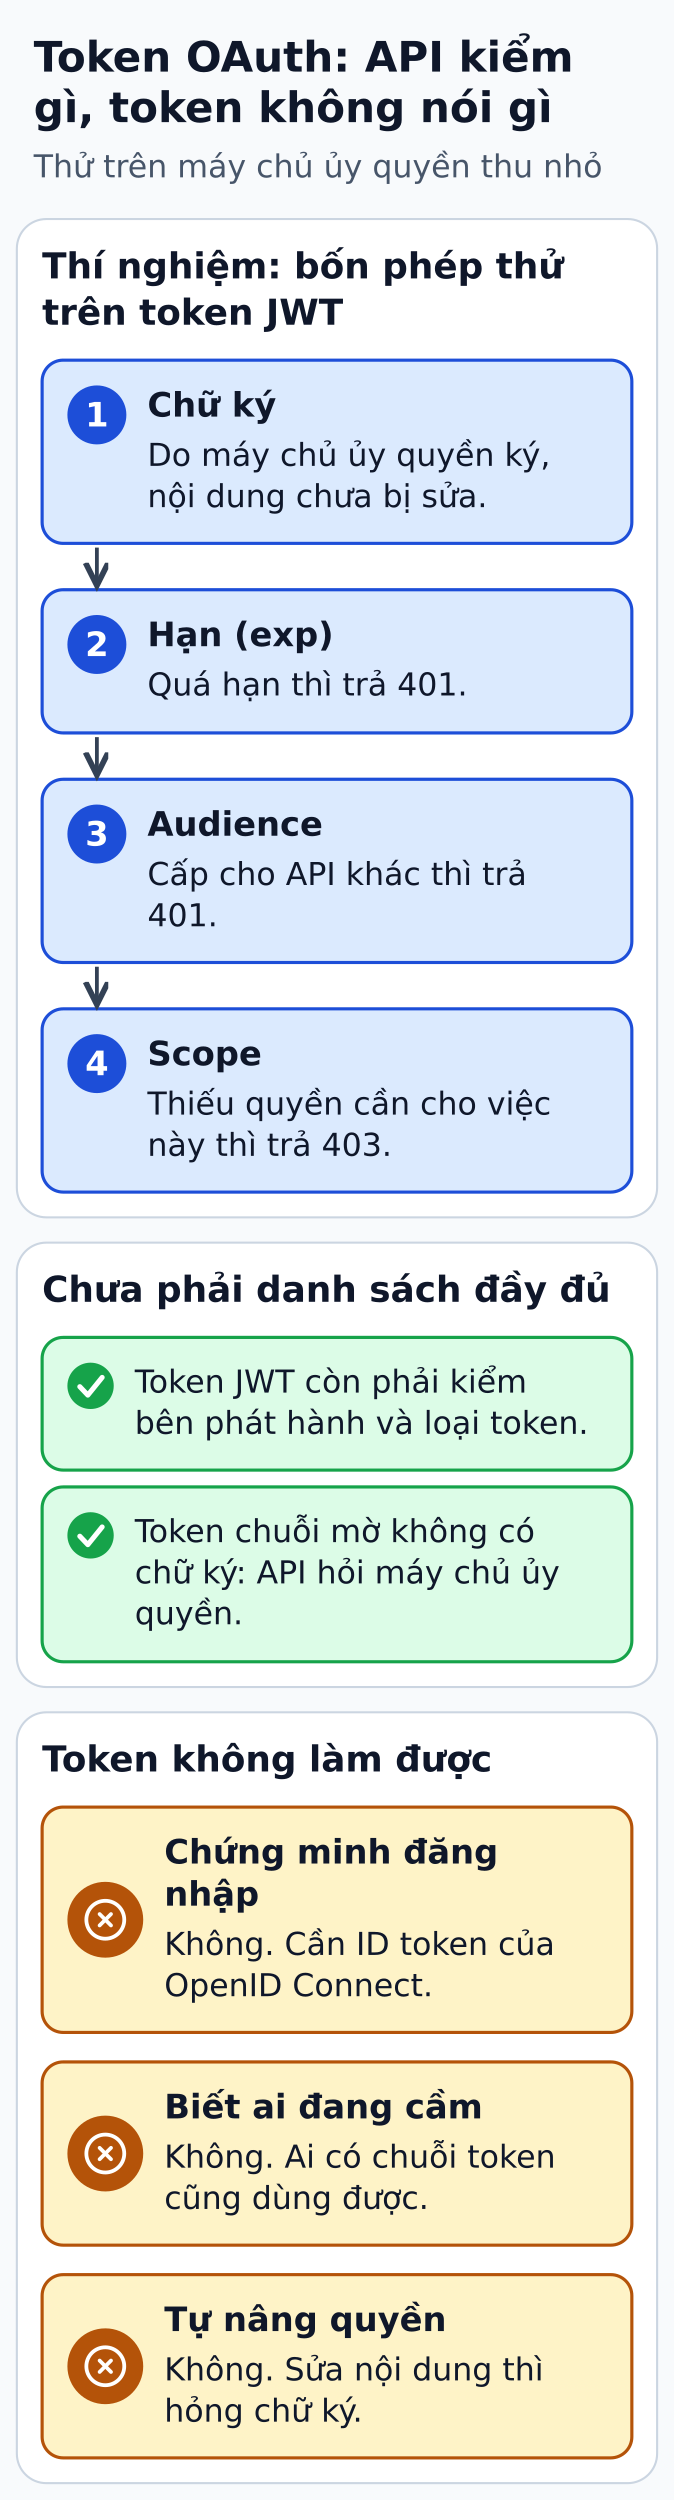
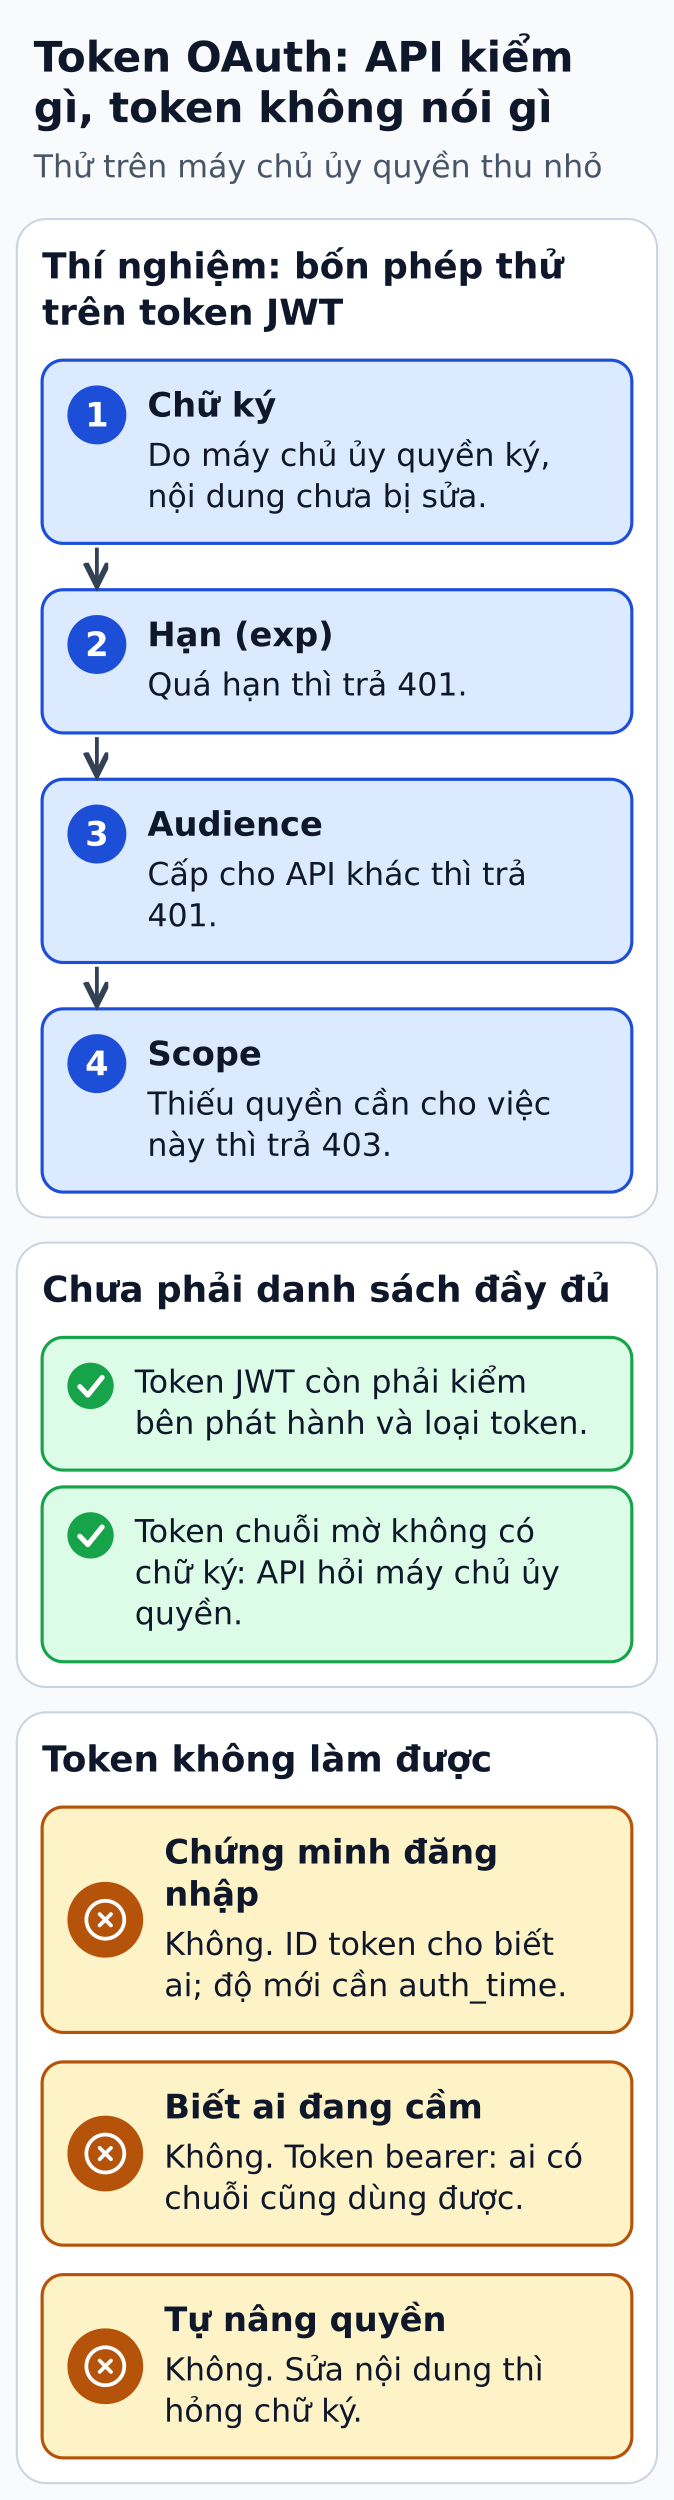
<svg xmlns="http://www.w3.org/2000/svg" width="320" height="1187" viewBox="0 0 320 1187" role="img" aria-labelledby="title desc">
  <defs>
    <marker id="arrow" markerWidth="8" markerHeight="8" refX="6" refY="3" orient="auto">
      <path d="M0,0 L6,3 L0,6" fill="none" stroke="#334155" stroke-width="1.5" />
    </marker>
  </defs>
  <rect width="320" height="1187" fill="#f8fafc" />
  <g font-family="DejaVu Sans, Arial, sans-serif" fill="#0f172a">
    <text x="16" y="34" font-size="20" fill="#0f172a" font-weight="bold" text-anchor="start">Token OAuth: API kiểm</text>
    <text x="16" y="58" font-size="20" fill="#0f172a" font-weight="bold" text-anchor="start">gì, token không nói gì</text>
    <text x="16" y="84.2" font-size="15" fill="#475569" font-weight="normal" text-anchor="start">Thử trên máy chủ ủy quyền thu nhỏ</text>
    <rect x="8" y="104" width="304" height="474" rx="14" fill="#ffffff" stroke="#cbd5e1" stroke-width="1" />
    <text x="20" y="132.2" font-size="17" fill="#0f172a" font-weight="bold" text-anchor="start">Thí nghiệm: bốn phép thử</text>
    <text x="20" y="154.2" font-size="17" fill="#0f172a" font-weight="bold" text-anchor="start">trên token JWT</text>
    <rect x="20" y="171" width="280" height="87" rx="10" fill="#dbeafe" stroke="#1d4ed8" stroke-width="1.5" />
    <circle cx="46" cy="197" r="14" fill="#1d4ed8" />
    <text x="46" y="202.5" font-size="16" fill="#ffffff" font-weight="bold" text-anchor="middle">1</text>
    <text x="70" y="197.8" font-size="16" fill="#0f172a" font-weight="bold" text-anchor="start">Chữ ký</text>
    <text x="70" y="221.2" font-size="15" fill="#0f172a" font-weight="normal" text-anchor="start">Do máy chủ ủy quyền ký,</text>
    <text x="70" y="240.8" font-size="15" fill="#0f172a" font-weight="normal" text-anchor="start">nội dung chưa bị sửa.</text>
    <rect x="20" y="280" width="280" height="68" rx="10" fill="#dbeafe" stroke="#1d4ed8" stroke-width="1.5" />
    <circle cx="46" cy="306" r="14" fill="#1d4ed8" />
    <text x="46" y="311.5" font-size="16" fill="#ffffff" font-weight="bold" text-anchor="middle">2</text>
    <text x="70" y="306.8" font-size="16" fill="#0f172a" font-weight="bold" text-anchor="start">Hạn (exp)</text>
    <text x="70" y="330.2" font-size="15" fill="#0f172a" font-weight="normal" text-anchor="start">Quá hạn thì trả 401.</text>
    <polyline points="46,260 46,278" fill="none" stroke="#334155" stroke-width="1.8" stroke-linejoin="round" marker-end="url(#arrow)" />
    <rect x="20" y="370" width="280" height="87" rx="10" fill="#dbeafe" stroke="#1d4ed8" stroke-width="1.5" />
    <circle cx="46" cy="396" r="14" fill="#1d4ed8" />
    <text x="46" y="401.5" font-size="16" fill="#ffffff" font-weight="bold" text-anchor="middle">3</text>
    <text x="70" y="396.8" font-size="16" fill="#0f172a" font-weight="bold" text-anchor="start">Audience</text>
    <text x="70" y="420.2" font-size="15" fill="#0f172a" font-weight="normal" text-anchor="start">Cấp cho API khác thì trả</text>
    <text x="70" y="439.8" font-size="15" fill="#0f172a" font-weight="normal" text-anchor="start">401.</text>
    <polyline points="46,350 46,368" fill="none" stroke="#334155" stroke-width="1.8" stroke-linejoin="round" marker-end="url(#arrow)" />
    <rect x="20" y="479" width="280" height="87" rx="10" fill="#dbeafe" stroke="#1d4ed8" stroke-width="1.5" />
    <circle cx="46" cy="505" r="14" fill="#1d4ed8" />
    <text x="46" y="510.5" font-size="16" fill="#ffffff" font-weight="bold" text-anchor="middle">4</text>
    <text x="70" y="505.8" font-size="16" fill="#0f172a" font-weight="bold" text-anchor="start">Scope</text>
    <text x="70" y="529.2" font-size="15" fill="#0f172a" font-weight="normal" text-anchor="start">Thiếu quyền cần cho việc</text>
    <text x="70" y="548.8" font-size="15" fill="#0f172a" font-weight="normal" text-anchor="start">này thì trả 403.</text>
    <polyline points="46,459 46,477" fill="none" stroke="#334155" stroke-width="1.8" stroke-linejoin="round" marker-end="url(#arrow)" />
    <rect x="8" y="590" width="304" height="211" rx="14" fill="#ffffff" stroke="#cbd5e1" stroke-width="1" />
    <text x="20" y="618.1" font-size="17" fill="#0f172a" font-weight="bold" text-anchor="start">Chưa phải danh sách đầy đủ</text>
    <rect x="20" y="635" width="280" height="63" rx="10" fill="#dcfce7" stroke="#16a34a" stroke-width="1.5" />
    <circle cx="43" cy="658" r="11" fill="#16a34a" />
    <polyline points="37.9,658.4 41.7,662.4 48.5,654" fill="none" stroke="#ffffff" stroke-width="2.4" stroke-linecap="round" stroke-linejoin="round" />
    <text x="64" y="661.2" font-size="15" fill="#0f172a" font-weight="normal" text-anchor="start">Token JWT còn phải kiểm</text>
    <text x="64" y="680.8" font-size="15" fill="#0f172a" font-weight="normal" text-anchor="start">bên phát hành và loại token.</text>
    <rect x="20" y="706" width="280" height="83" rx="10" fill="#dcfce7" stroke="#16a34a" stroke-width="1.5" />
    <circle cx="43" cy="729" r="11" fill="#16a34a" />
    <polyline points="37.9,729.4 41.7,733.4 48.5,725" fill="none" stroke="#ffffff" stroke-width="2.4" stroke-linecap="round" stroke-linejoin="round" />
    <text x="64" y="732.2" font-size="15" fill="#0f172a" font-weight="normal" text-anchor="start">Token chuỗi mờ không có</text>
    <text x="64" y="751.8" font-size="15" fill="#0f172a" font-weight="normal" text-anchor="start">chữ ký: API hỏi máy chủ ủy</text>
    <text x="64" y="771.2" font-size="15" fill="#0f172a" font-weight="normal" text-anchor="start">quyền.</text>
    <rect x="8" y="813" width="304" height="366" rx="14" fill="#ffffff" stroke="#cbd5e1" stroke-width="1" />
    <text x="20" y="841.1" font-size="17" fill="#0f172a" font-weight="bold" text-anchor="start">Token không làm được</text>
    <rect x="20" y="858" width="280" height="107" rx="10" fill="#fef3c7" stroke="#b45309" stroke-width="1.5" />
    <circle cx="50" cy="911.5" r="18" fill="#b45309" />
    <g transform="translate(39.2 900.7) scale(0.9)" fill="none" stroke="#FFFFFF" stroke-width="2" stroke-linecap="round" stroke-linejoin="round">
      <circle cx="12" cy="12" r="10" />
      <path d="m15 9-6 6" />
      <path d="m9 9 6 6" />
    </g>
    <text x="78" y="884.8" font-size="16" fill="#0f172a" font-weight="bold" text-anchor="start">Chứng minh đăng</text>
    <text x="78" y="904.8" font-size="16" fill="#0f172a" font-weight="bold" text-anchor="start">nhập</text>
-     <text x="78" y="928.2" font-size="15" fill="#0f172a" font-weight="normal" text-anchor="start">Không. Cần ID token của</text>
-     <text x="78" y="947.8" font-size="15" fill="#0f172a" font-weight="normal" text-anchor="start">OpenID Connect.</text>
+     <text x="78" y="928.2" font-size="15" fill="#0f172a" font-weight="normal" text-anchor="start">Không. ID token cho biết</text>
+     <text x="78" y="947.8" font-size="15" fill="#0f172a" font-weight="normal" text-anchor="start">ai; độ mới cần auth_time.</text>
    <rect x="20" y="979" width="280" height="87" rx="10" fill="#fef3c7" stroke="#b45309" stroke-width="1.5" />
    <circle cx="50" cy="1022.5" r="18" fill="#b45309" />
    <g transform="translate(39.2 1011.7) scale(0.9)" fill="none" stroke="#FFFFFF" stroke-width="2" stroke-linecap="round" stroke-linejoin="round">
      <circle cx="12" cy="12" r="10" />
      <path d="m15 9-6 6" />
      <path d="m9 9 6 6" />
    </g>
    <text x="78" y="1005.8" font-size="16" fill="#0f172a" font-weight="bold" text-anchor="start">Biết ai đang cầm</text>
-     <text x="78" y="1029.2" font-size="15" fill="#0f172a" font-weight="normal" text-anchor="start">Không. Ai có chuỗi token</text>
-     <text x="78" y="1048.8" font-size="15" fill="#0f172a" font-weight="normal" text-anchor="start">cũng dùng được.</text>
+     <text x="78" y="1029.2" font-size="15" fill="#0f172a" font-weight="normal" text-anchor="start">Không. Token bearer: ai có</text>
+     <text x="78" y="1048.8" font-size="15" fill="#0f172a" font-weight="normal" text-anchor="start">chuỗi cũng dùng được.</text>
    <rect x="20" y="1080" width="280" height="87" rx="10" fill="#fef3c7" stroke="#b45309" stroke-width="1.5" />
    <circle cx="50" cy="1123.5" r="18" fill="#b45309" />
    <g transform="translate(39.2 1112.7) scale(0.9)" fill="none" stroke="#FFFFFF" stroke-width="2" stroke-linecap="round" stroke-linejoin="round">
      <circle cx="12" cy="12" r="10" />
      <path d="m15 9-6 6" />
      <path d="m9 9 6 6" />
    </g>
    <text x="78" y="1106.8" font-size="16" fill="#0f172a" font-weight="bold" text-anchor="start">Tự nâng quyền</text>
    <text x="78" y="1130.2" font-size="15" fill="#0f172a" font-weight="normal" text-anchor="start">Không. Sửa nội dung thì</text>
    <text x="78" y="1149.8" font-size="15" fill="#0f172a" font-weight="normal" text-anchor="start">hỏng chữ ký.</text>
  </g>
</svg>
